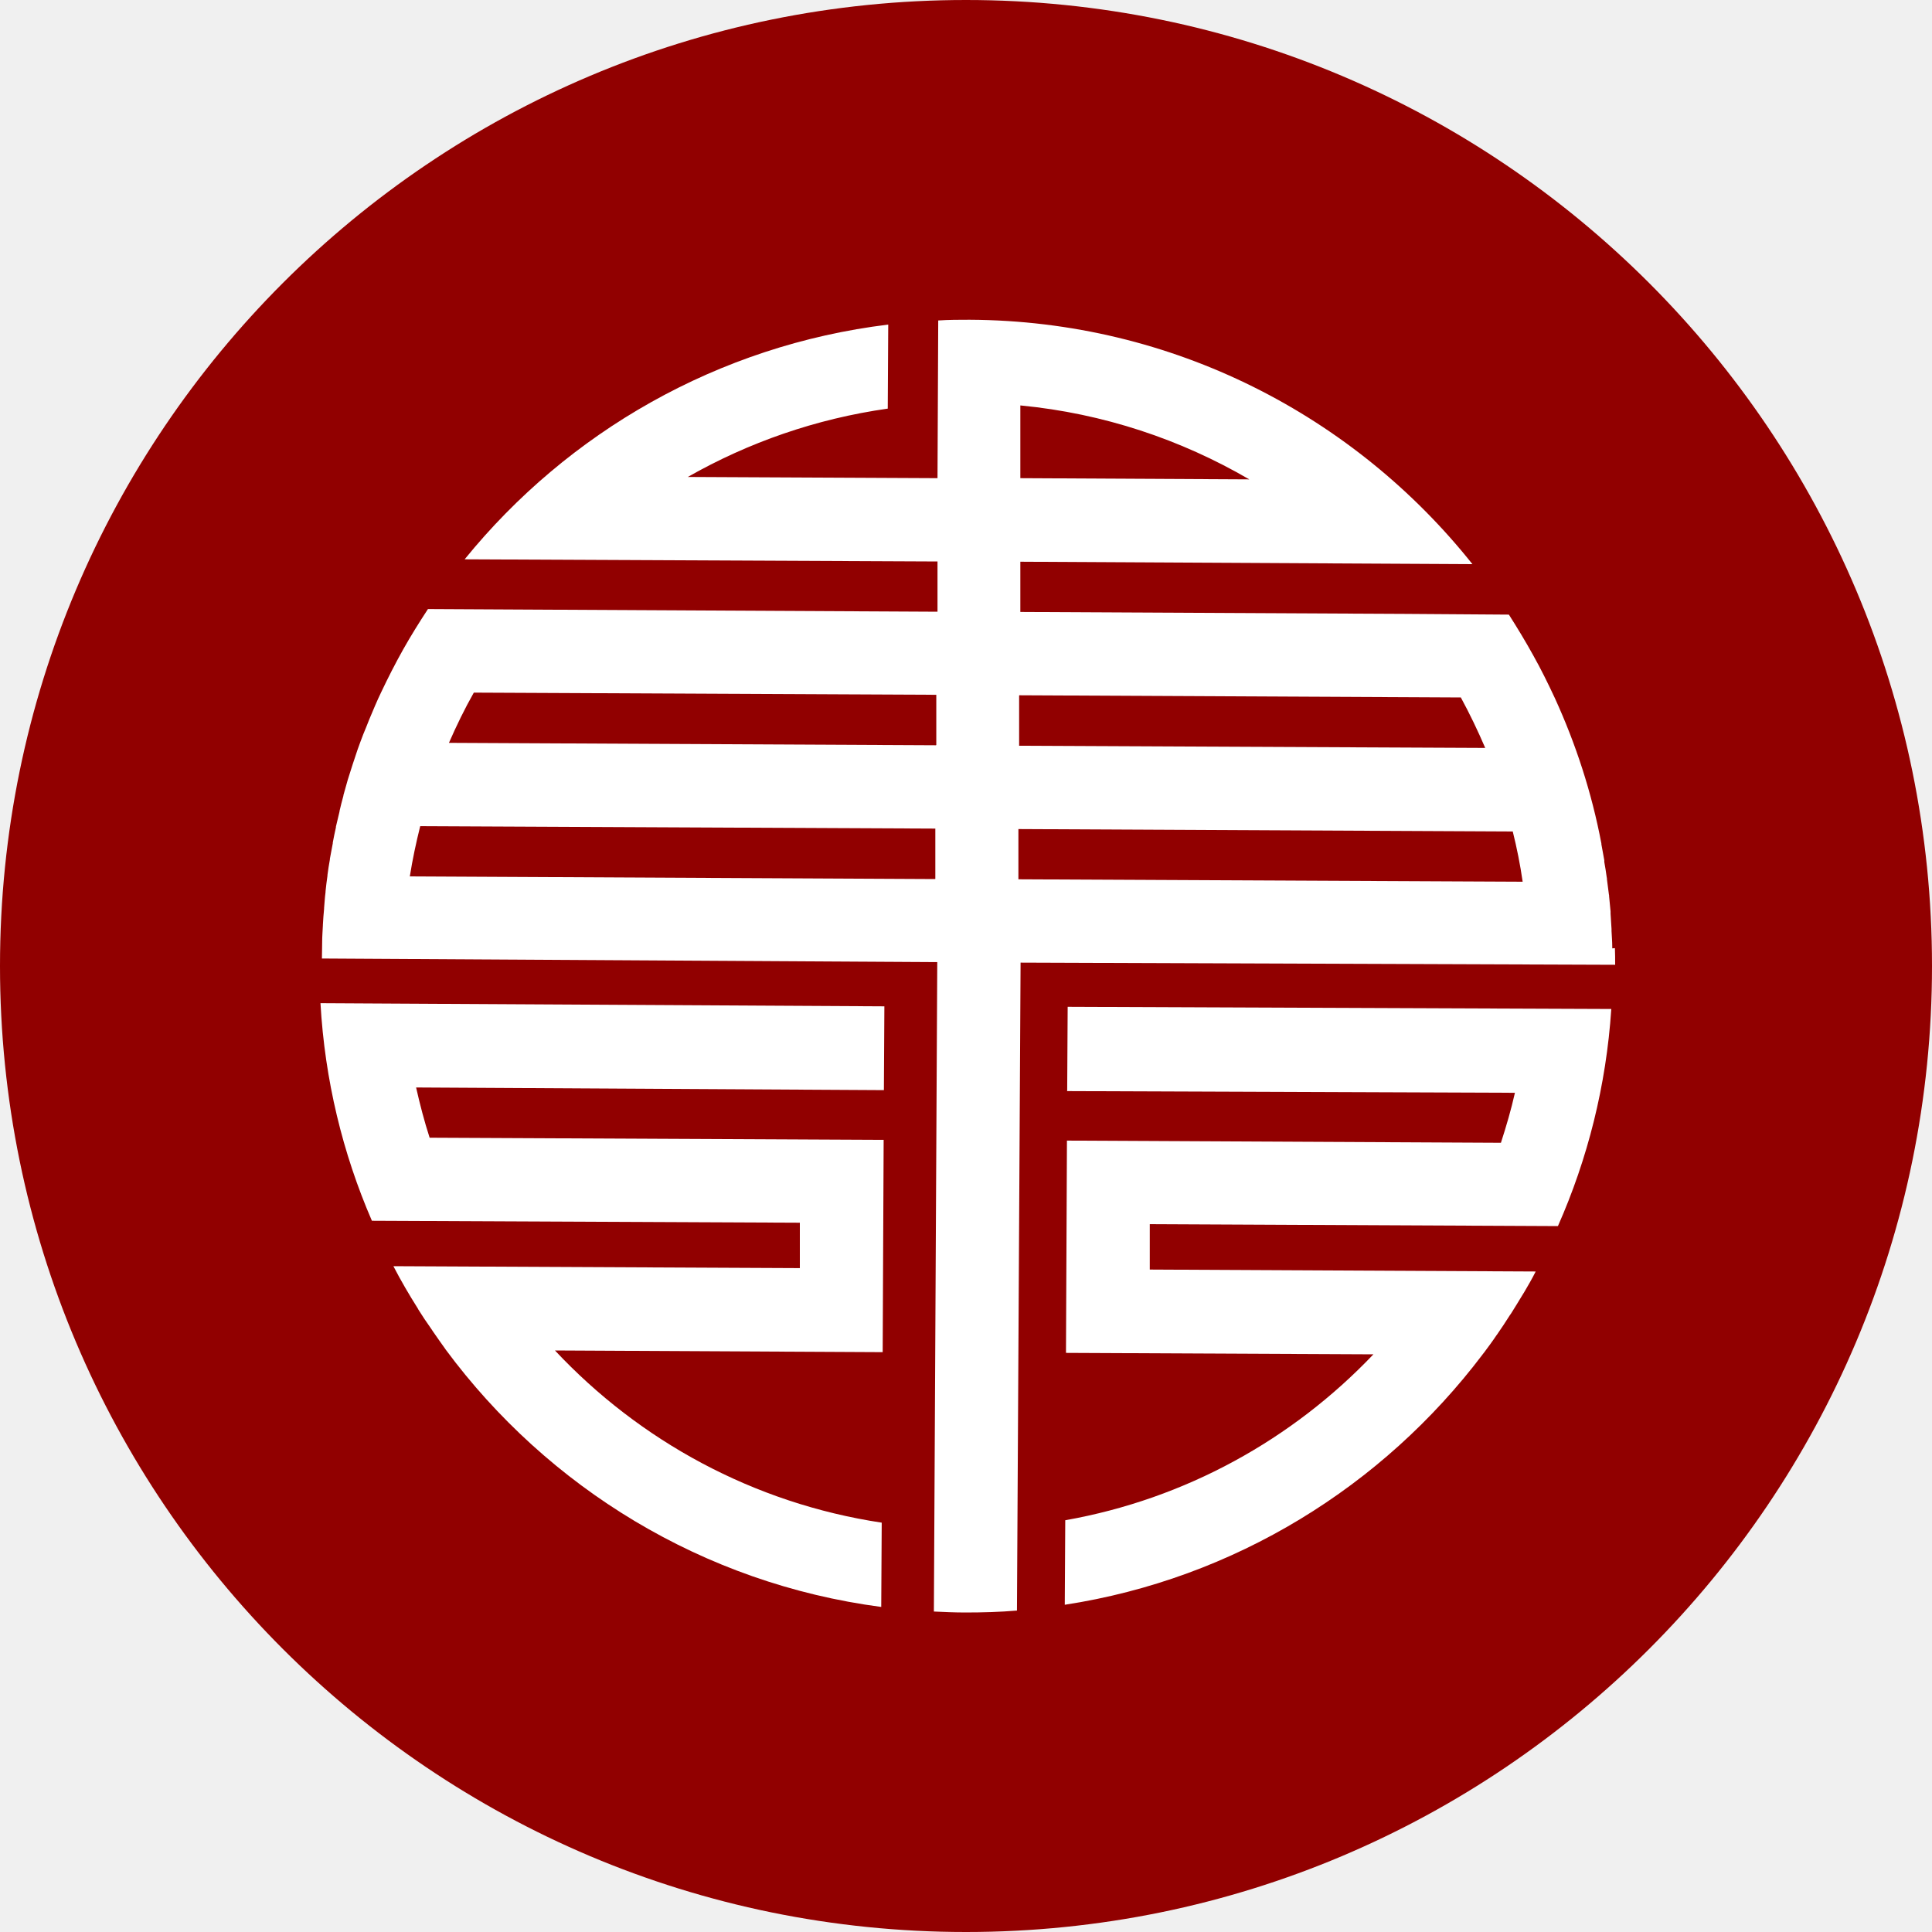
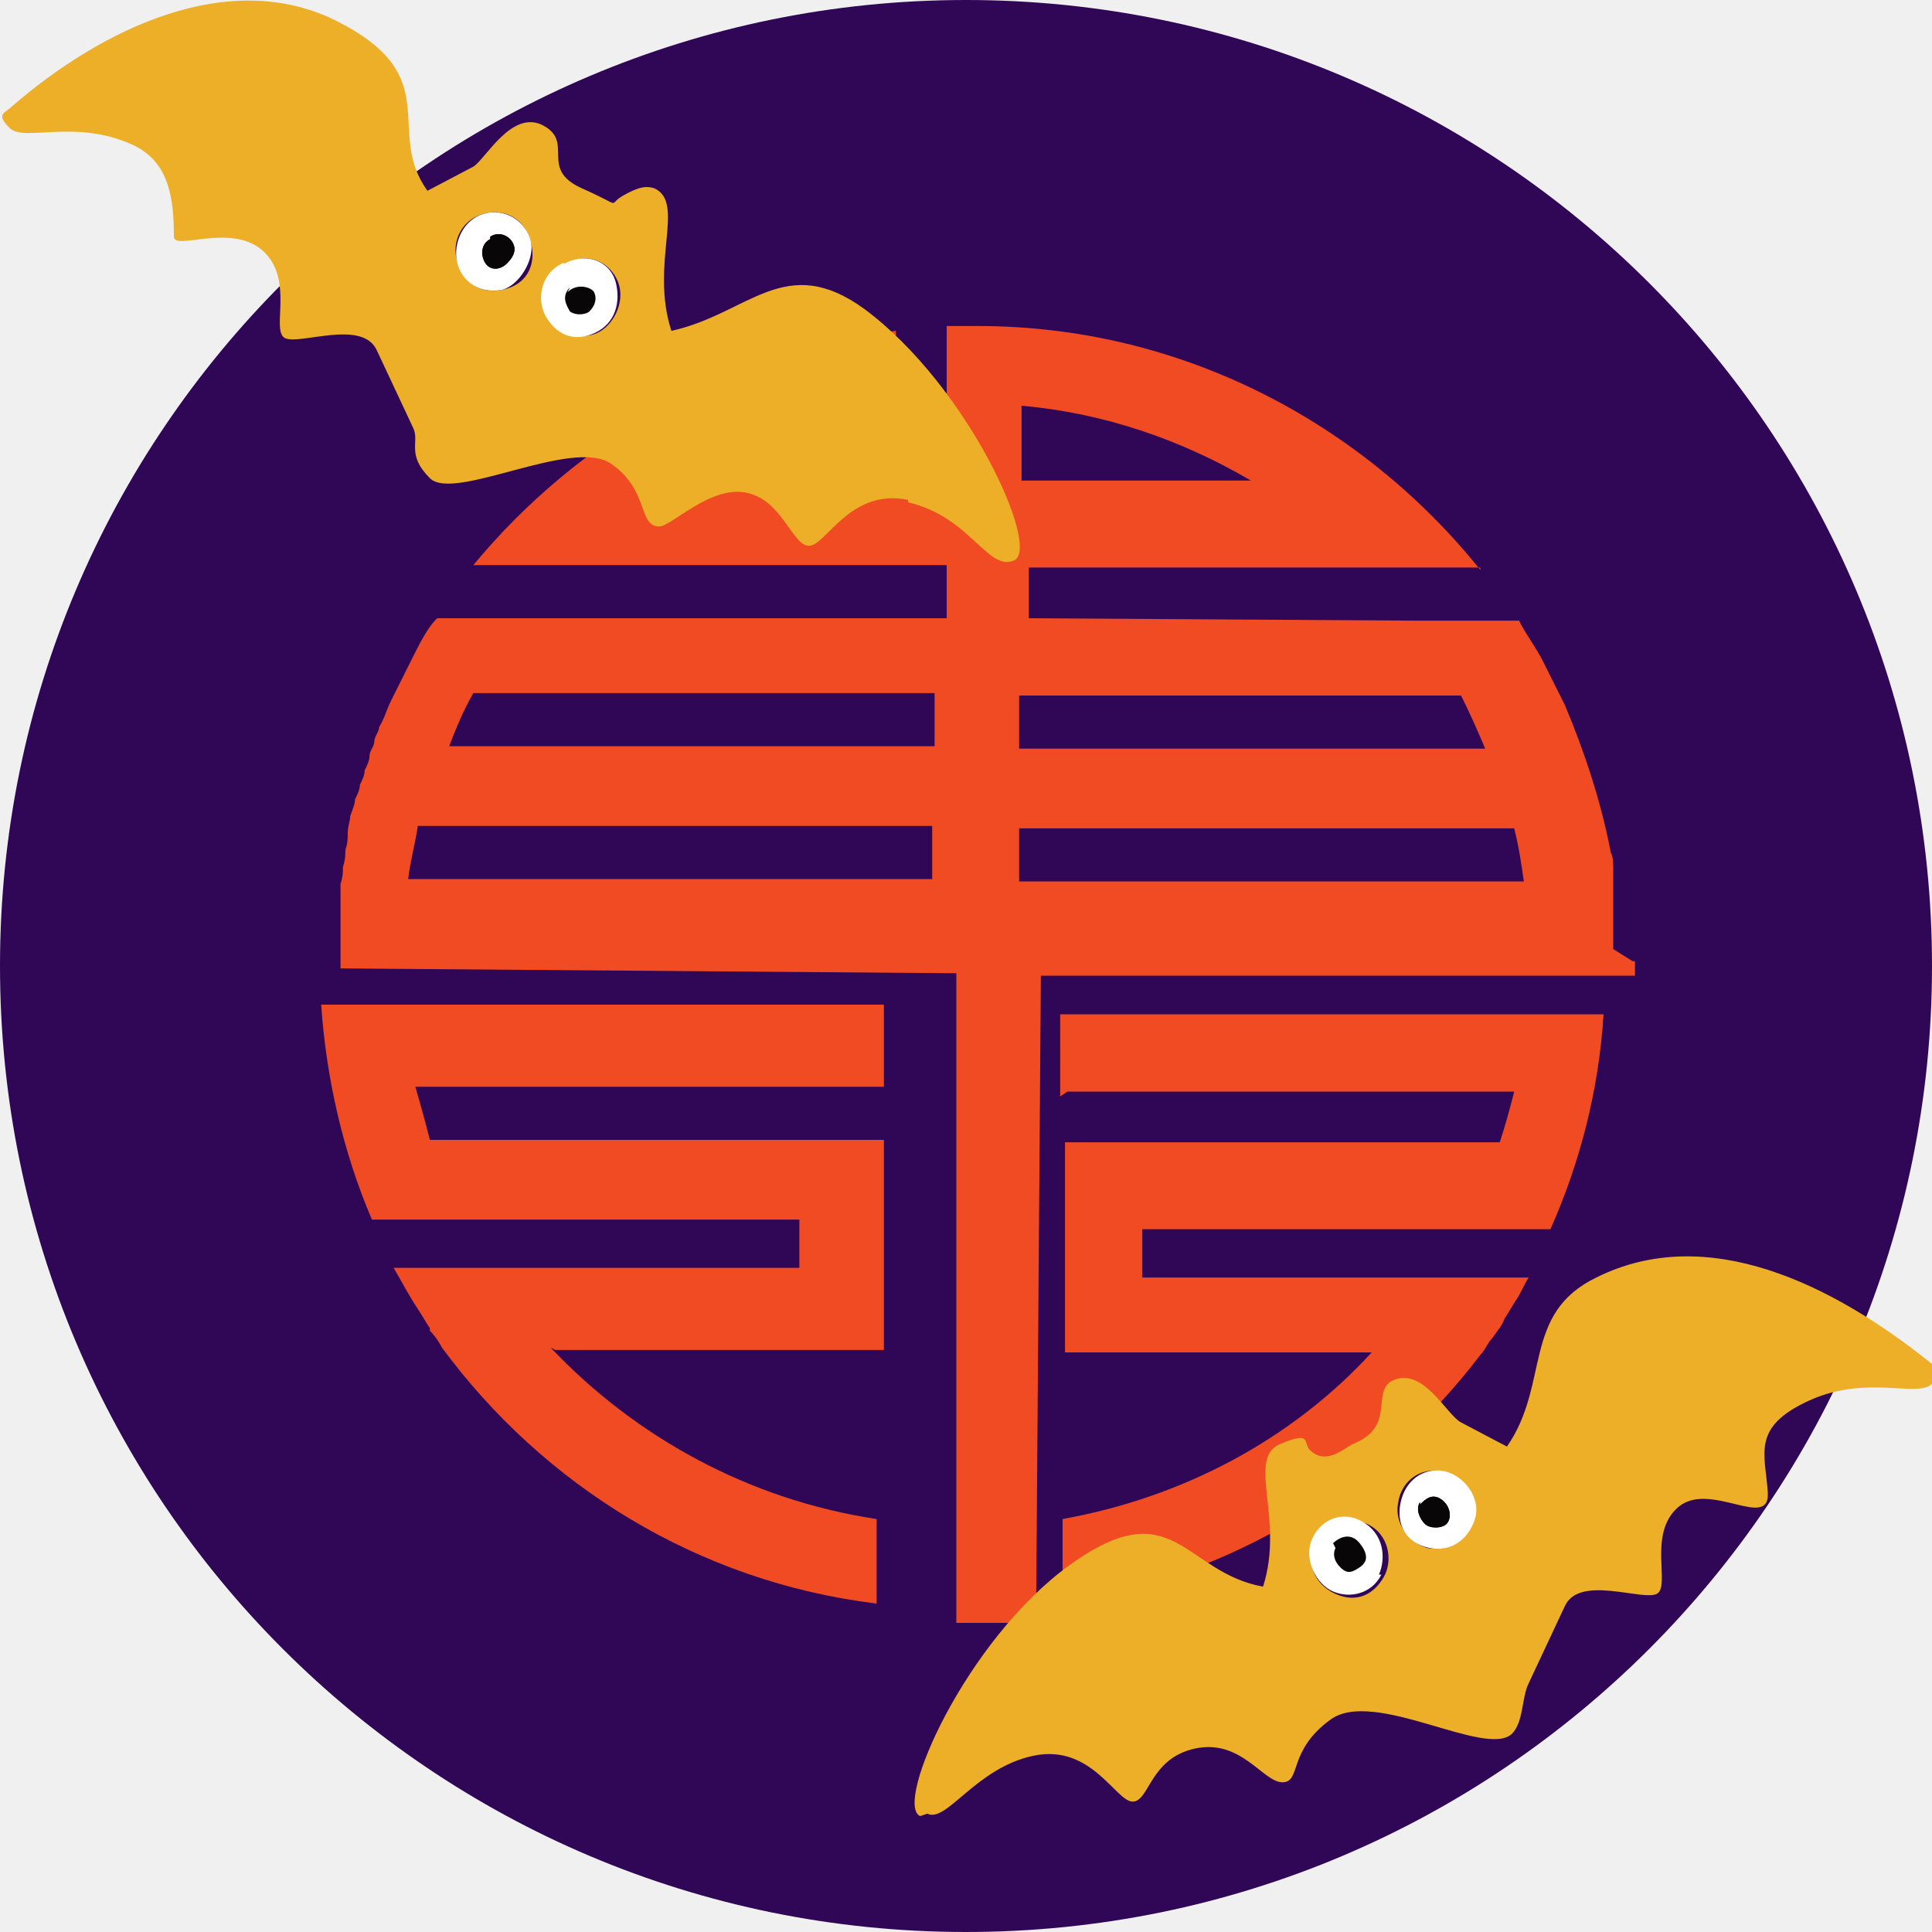
- <svg xmlns="http://www.w3.org/2000/svg" id="_圖層_2" data-name="圖層 2" viewBox="0 0 80 80">
-   <g id="_圖層_1-2" data-name="圖層 1">
+ <svg xmlns="http://www.w3.org/2000/svg" id="_圖層_2" version="1.1" viewBox="0 0 80 80">
+   <defs>
+     <style>
+       .st0 {
+         fill: #edaf27;
+       }
+ 
+       .st1 {
+         fill: #300757;
+       }
+ 
+       .st2 {
+         fill: #f04b23;
+       }
+ 
+       .st3 {
+         fill: #080606;
+       }
+ 
+       .st4 {
+         fill: #fff;
+       }
+     </style>
+   </defs>
+   <g id="_圖層_1-2">
    <g>
-       <circle cx="40" cy="40" r="40" fill="#910000" />
-       <path d="M22.98,55.92l13.57.07.04-8.79-18.8-.09c-.22-.68-.4-1.37-.56-2.08l19.37.11.02-3.47-23.35-.13c.18,3.18.92,6.22,2.13,9.01l17.72.08v1.88s-16.83-.08-16.83-.08c.31.6.65,1.18,1.01,1.75,0,.01.02.03.02.04.17.27.34.53.52.78.03.04.05.08.08.12.17.25.35.5.52.74,0,0,.01.02.02.03h0c4.22,5.7,10.65,9.68,18.03,10.65l.02-3.49c-5.31-.8-10.03-3.39-13.54-7.14ZM44.18,45.18l18.55.07c-.16.71-.36,1.39-.58,2.07l-17.97-.09-.04,8.79,12.73.06c-3.35,3.52-7.78,5.99-12.76,6.87l-.02,3.5c7.03-1.08,13.17-4.91,17.29-10.35h0s.04-.06.07-.09c.17-.23.35-.47.51-.71,0-.01.02-.02.03-.04.18-.26.36-.53.53-.8.02-.02.03-.05.05-.07.17-.27.34-.55.51-.83l.02-.03c.17-.29.34-.58.49-.88l-15.98-.08v-1.88s16.9.08,16.9.08c1.23-2.78,2-5.81,2.21-8.99l-22.51-.09-.02,3.47ZM66.76,39.27s0-.04,0-.06c0-.22-.02-.44-.03-.66,0-.03,0-.05,0-.08-.01-.21-.03-.43-.04-.64,0-.03,0-.06,0-.09-.02-.21-.04-.42-.06-.62,0-.03,0-.06-.01-.09-.03-.21-.05-.41-.08-.62,0-.03,0-.06-.01-.09-.03-.21-.06-.42-.1-.63,0-.02,0-.05,0-.07-.04-.22-.08-.44-.12-.66,0-.01,0-.02,0-.03-.4-2.11-1.06-4.13-1.93-6.03,0,0,0,0,0,0-.28-.6-.57-1.19-.89-1.76h0c-.32-.58-.66-1.14-1.01-1.69h0s-4.27-.03-4.27-.03c0,0,0,0,0,0l-15.96-.08v-2.08s18.73.1,18.73.1c0,0,0,0-.01,0h0c-4.88-6.13-12.39-10.08-20.82-10.12-.43,0-.87,0-1.3.03l-.03,6.53-10.34-.05c2.51-1.43,5.31-2.41,8.28-2.83l.02-3.48c-7.05.86-13.27,4.46-17.54,9.72h0s0,0,0,0l19.58.09v2.08s-21.1-.11-21.1-.11h0s0,0,0,0c-.36.55-.71,1.11-1.03,1.68h0c-.32.57-.62,1.16-.9,1.75,0,0,0,0,0,0-.18.37-.34.76-.5,1.14h0c-.08.2-.16.41-.25.62h0c-.08.21-.16.42-.23.62h0c-.07.21-.14.42-.21.63,0,0,0,0,0,0-.07.21-.13.41-.2.63h0c-.06.22-.12.43-.18.64,0,0,0,.01,0,.02-.06.21-.11.42-.16.63,0,0,0,.01,0,.02-.05.21-.1.42-.15.63,0,0,0,.02,0,.03-.05.21-.09.42-.13.63,0,0,0,.02,0,.03-.04.21-.08.42-.12.64,0,.01,0,.02,0,.03-.04.21-.07.42-.1.64,0,.01,0,.02,0,.03-.03.22-.06.43-.08.65,0,.01,0,.02,0,.03-.03.22-.04.44-.06.66v.03c-.02.22-.04.44-.05.67,0,0,0,.02,0,.02-.01.22-.03.45-.03.68,0,0,0,.01,0,.02,0,.22-.01.44-.01.67l25.48.15-.14,26.89c.43.02.86.04,1.3.04.72,0,1.44-.02,2.14-.08l.15-26.83,24.62.09c0-.23,0-.46-.01-.69ZM42.27,16.79c3.42.33,6.63,1.41,9.46,3.06l-9.48-.05v-3.01ZM38.72,36.4l-21.75-.11c.11-.7.26-1.4.43-2.08l21.33.1v2.08ZM38.75,30.86l-20.16-.1c.31-.71.65-1.41,1.03-2.08l19.15.09v2.08ZM42.21,28.79l18.28.09c.37.68.7,1.37,1.01,2.09l-19.3-.09v-2.08ZM42.17,36.41v-2.08s20.47.1,20.47.1c.17.68.31,1.38.41,2.08l-20.89-.1Z" fill="#fff" />
+       <circle class="st1" cx="40" cy="40" r="40" />
+       <path class="st2" d="M23,55.9h13.6c0,0,0-8.7,0-8.7h-18.8c-.2-.8-.4-1.5-.6-2.2h19.4c0,.1,0-3.4,0-3.4H13.3c.2,3,.9,6.1,2.1,8.9h17.7v2h-16.8c.3.5.6,1.1,1,1.7,0,0,0,0,0,0,.2.3.3.5.5.8,0,0,0,0,0,.1.2.2.4.5.5.7,0,0,0,0,0,0h0c4.2,5.7,10.6,9.7,18,10.6v-3.5c-5.3-.8-10-3.4-13.5-7.1h0ZM44.2,45.2h18.5c-.2.8-.4,1.5-.6,2.1h-18c0,0,0,8.7,0,8.7h12.7c-3.3,3.6-7.8,6-12.8,6.9v3.5c7-1.1,13.2-4.9,17.3-10.3h0s0,0,0,0c.2-.2.3-.5.5-.7,0,0,0,0,0,0,.2-.3.4-.5.5-.8,0,0,0,0,0,0,.2-.3.3-.5.5-.8h0c.2-.3.3-.6.5-.9h-16v-2h16.9c1.2-2.7,2-5.7,2.2-8.9h-22.5c0,0,0,3.4,0,3.4h0ZM66.8,39.3h0c0-.3,0-.5,0-.7h0c0-.3,0-.5,0-.7h0c0-.3,0-.5,0-.7,0,0,0,0,0,0,0-.2,0-.4,0-.6,0,0,0,0,0,0,0-.2,0-.4,0-.6h0c0-.3,0-.5-.1-.7h0c-.4-2.1-1.1-4.2-1.9-6.1h0c-.3-.6-.6-1.2-.9-1.8h0c-.3-.6-.7-1.1-1-1.7h-4.3s-16-.1-16-.1v-2.1h18.7q0,.1,0,.1h0c-4.9-6.1-12.4-10.1-20.8-10.1-.4,0-.9,0-1.3,0v6.5s-10.4,0-10.4,0c2.5-1.4,5.3-2.4,8.3-2.8v-3.5c-7,.9-13.2,4.5-17.5,9.7h19.6v2.2h-21.1c-.4.4-.7,1-1,1.6h0c-.3.6-.6,1.2-.9,1.8h0c-.2.4-.3.8-.5,1.1h0c0,.2-.2.4-.2.6h0c0,.2-.2.4-.2.6h0c0,.2-.1.4-.2.6h0c0,.2-.1.4-.2.6h0c0,.2-.1.4-.2.6h0c0,.2-.1.4-.2.7h0c0,.2-.1.4-.1.7h0c0,.2,0,.4-.1.7h0c0,.2,0,.4-.1.7h0c0,.2,0,.4-.1.7h0c0,.2,0,.5,0,.7h0c0,.2,0,.5,0,.7h0c0,.2,0,.5,0,.7h0c0,.2,0,.5,0,.7h0c0,.2,0,.5,0,.7l25.5.2v26.9c.3,0,.7,0,1.2,0,.7,0,1.4,0,2.1,0l.2-26.8h24.6c0-.1,0-.4,0-.6h-.1ZM42.3,16.8c3.4.3,6.6,1.4,9.5,3.1h-9.5v-3.1h0ZM38.7,36.4h-21.8c.1-.8.3-1.5.4-2.2h21.3v2.2h0ZM38.8,30.9h-20.2c.3-.8.6-1.5,1-2.2h19.1v2.2h0ZM42.2,28.8h18.3c.4.8.7,1.5,1,2.2h-19.3v-2.2h0ZM42.2,36.4v-2.1h20.5c.2.8.3,1.5.4,2.2h-20.9c0,0,0-.1,0-.1Z" />
    </g>
  </g>
+   <g>
+     <path class="st0" d="M38.1,75.2c-1.1-.5,1.9-7.3,6.2-10.4s4.7.3,8,.9c.9-2.8-.7-5.3.7-5.9s.9,0,1.3.3c.6.5,1.2,0,1.7-.3,1.8-.7.8-2.1,1.6-2.6,1.3-.7,2.3,1.4,2.9,1.7l1.9,1c1.8-2.6.6-5.5,3.7-7,4.6-2.3,9.8.3,13.8,3.5s.3.7.1.9c-.6.6-2.7-.4-5.1.7s-1.8,2.2-1.7,3.8-2.4-.5-3.7.6-.3,3.3-.9,3.6-3.2-.8-3.8.5l-1.5,3.2c-.3.6-.2,1.6-.7,2.1-1.1,1-5.7-1.9-7.5-.6s-1.2,2.6-2,2.6-1.7-1.8-3.6-1.4-1.9,2.2-2.6,2.2-1.7-2.4-4.1-1.9-3.6,2.8-4.4,2.4ZM57.9,62.2c-.2.9.5,1.7,1.2,1.9,1.1.2,1.8-.5,1.9-1.3s-.4-1.8-1.4-1.9-1.6.6-1.7,1.3ZM54.4,63.9c-.3.8,0,1.7.9,2.1s1.6,0,2-.7.2-1.8-.7-2.2-1.9,0-2.1.8Z" />
+     <path class="st4" d="M61.1,62.8c-.2.8-.9,1.5-1.9,1.3s-1.4-1-1.2-1.9.9-1.4,1.7-1.3,1.6,1,1.4,1.9Z" />
+     <path class="st4" d="M57.2,65.2c-.4.8-1.3,1-2,.7s-1.2-1.3-.9-2.1,1.2-1.3,2.1-.8,1,1.5.7,2.2Z" />
+     <path class="st3" d="M58.8,62.2c-.2.3,0,.7.2.9s.7.2.9,0,.2-.7-.2-1-.7,0-.9.2Z" />
+     <path class="st3" d="M58.8,62.2c-.2.3,0,.7.2.9s.7.2.9,0,.2-.7-.2-1-.7,0-.9.2Z" />
+     <path class="st3" d="M55.3,64.1c-.1.2-.1.5.2.8s.5.2.8,0,.4-.5,0-1-.9-.2-1.1,0Z" />
+   </g>
+   <g>
+     <path class="st0" d="M37.6,20.7c-2.4-.5-3.4,1.9-4.1,1.9s-1.1-1.9-2.6-2.2-3.1,1.4-3.6,1.4c-.9,0-.4-1.5-2-2.6s-6.5,1.6-7.5.6-.4-1.5-.7-2.1l-1.5-3.2c-.6-1.3-3.2-.2-3.8-.5s.4-2.4-.9-3.6-3.7,0-3.7-.6c0-1.6-.2-3.1-1.7-3.8-2.4-1.1-4.5-.1-5.1-.7s-.2-.6.1-.9C4.2,1.2,9.5-1.4,14,.9s1.9,4.5,3.7,7l1.9-1c.5-.3,1.6-2.4,2.9-1.7s-.2,1.8,1.6,2.6,1,.7,1.7.3,1-.4,1.3-.3c1.3.6-.2,3.1.7,5.9,3.2-.7,4.7-3.3,8-.9,4.3,3.2,7.3,9.9,6.2,10.4s-1.8-1.8-4.4-2.4ZM20.3,8.8c-1,.1-1.6,1-1.4,1.9s.9,1.5,1.9,1.3,1.4-1,1.2-1.9-.9-1.4-1.7-1.3ZM23.4,10.9c-.9.4-1,1.5-.7,2.2s1.3,1,2,.7,1.2-1.3.9-2.1-1.2-1.3-2.1-.8Z" />
+     <path class="st4" d="M20.3,8.8c.9-.1,1.6.6,1.7,1.3s-.5,1.7-1.2,1.9c-1.1.2-1.8-.5-1.9-1.3s.4-1.8,1.4-1.9Z" />
+     <path class="st4" d="M23.4,10.9c1-.5,1.9,0,2.1.8s0,1.7-.9,2.1-1.6,0-2-.7-.2-1.8.7-2.2Z" />
+     <path class="st3" d="M20.3,9.9c-.4.2-.4.7-.2,1s.6.3.9,0,.4-.6.2-.9-.6-.4-.9-.2Z" />
+     <path class="st3" d="M20.3,9.9c-.4.2-.4.7-.2,1s.6.3.9,0,.4-.6.2-.9-.6-.4-.9-.2Z" />
+     <path class="st3" d="M23.6,11.9c-.4.4-.1.8,0,1,.3.2.7.1.8,0,.3-.3.3-.6.2-.8s-.7-.4-1.1,0Z" />
+   </g>
</svg>
